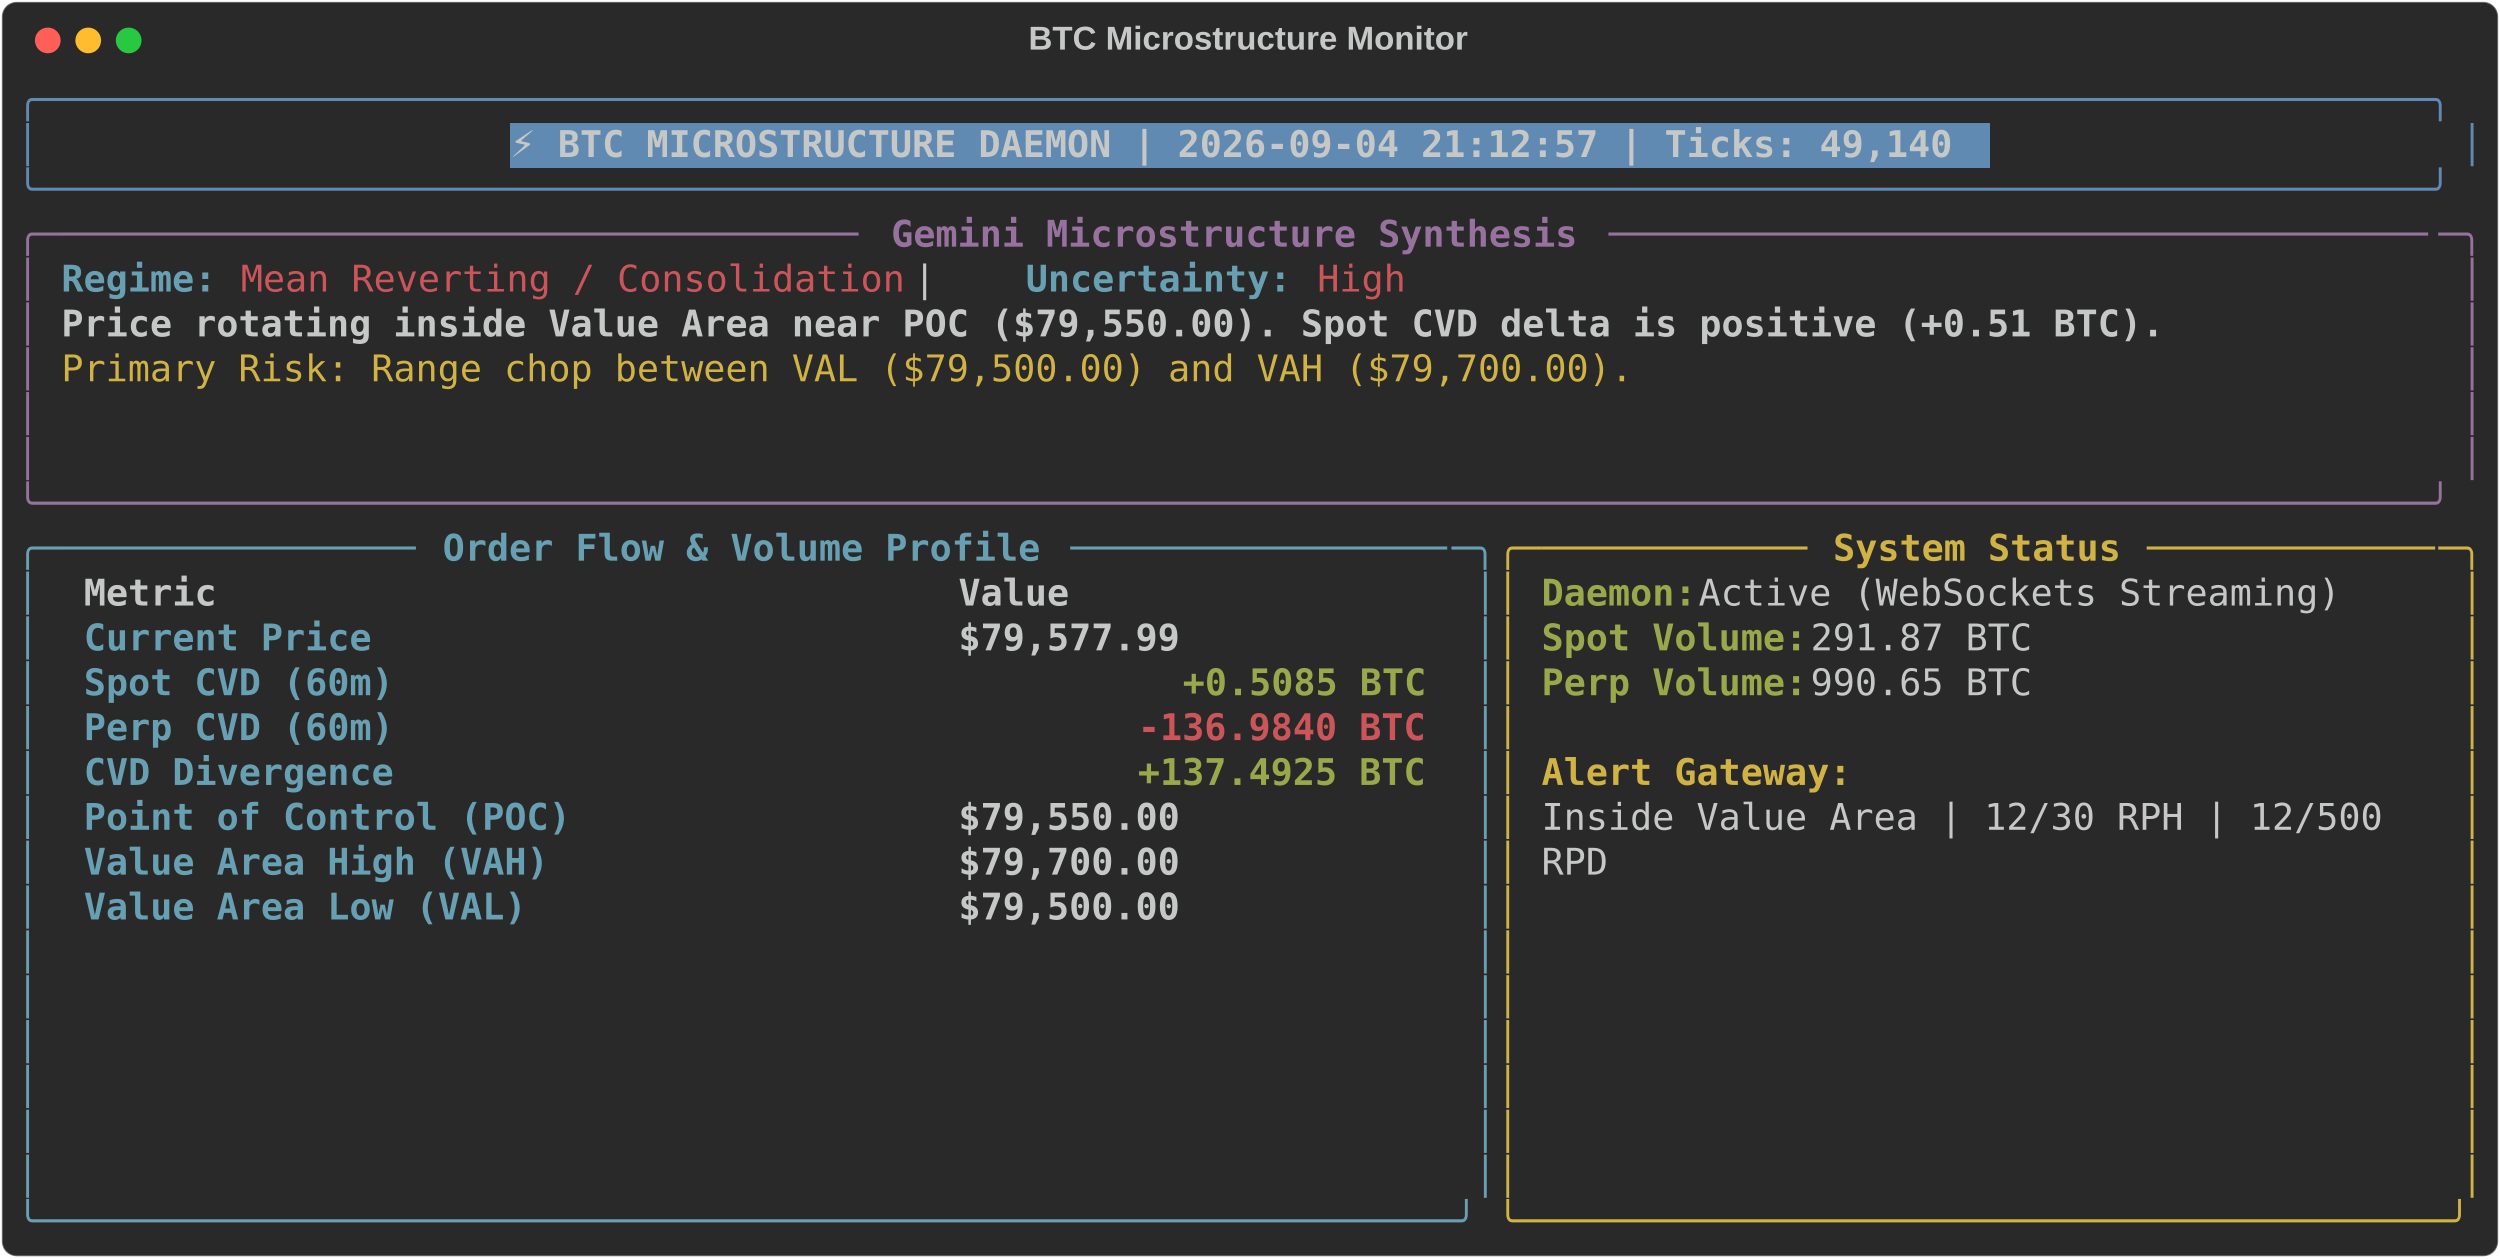
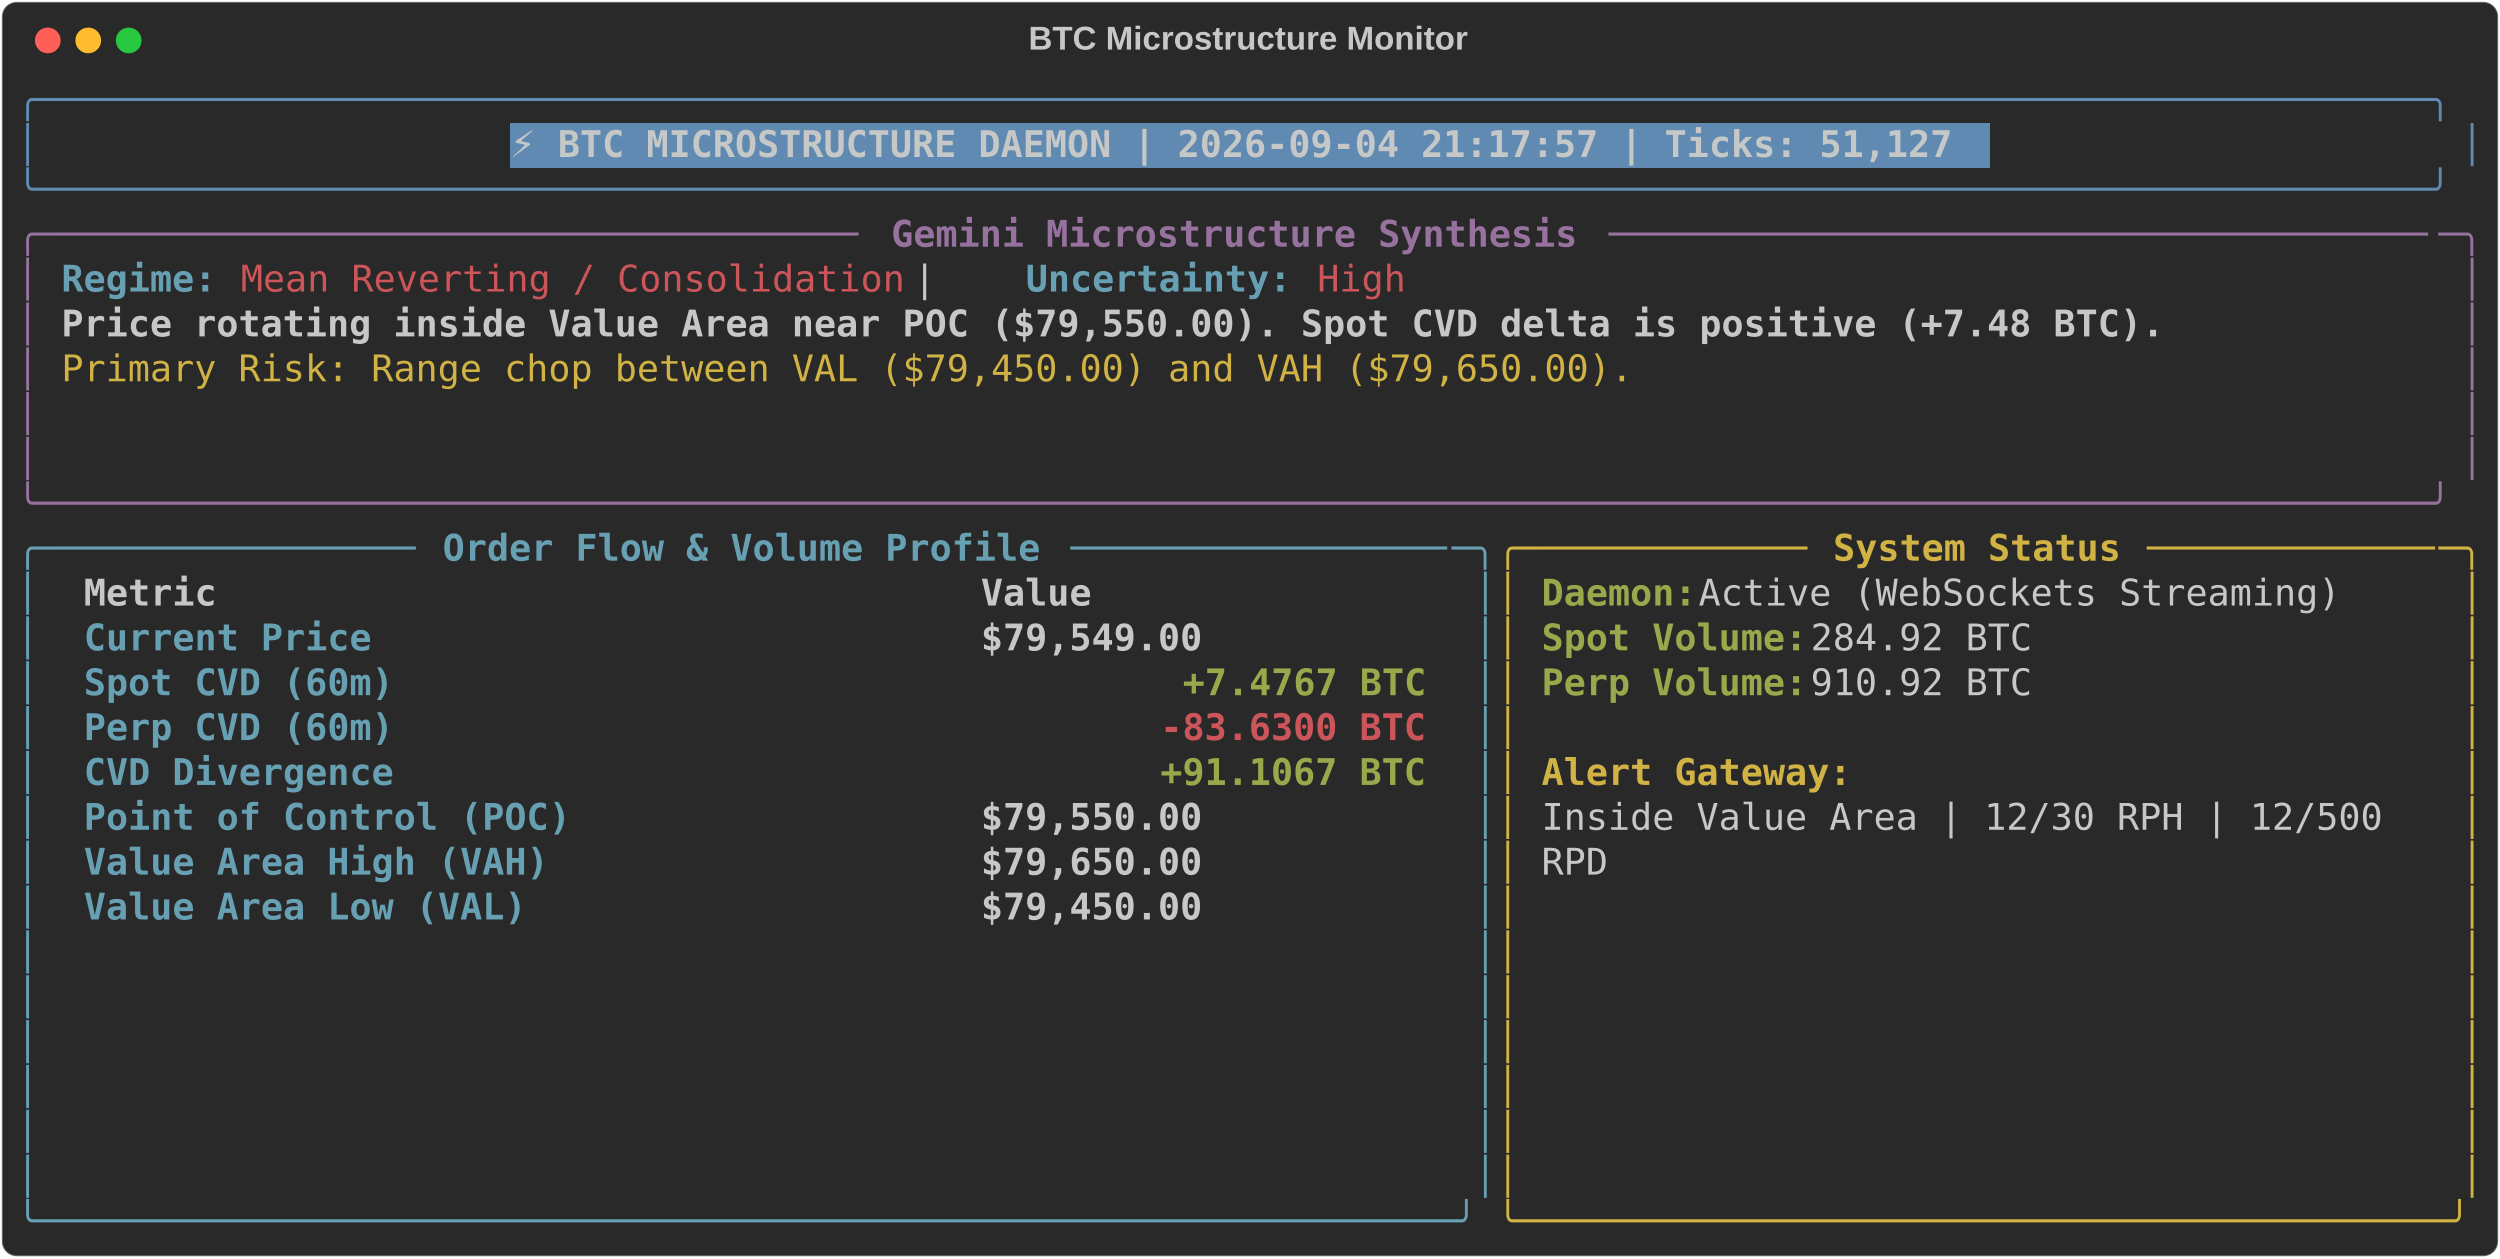
<svg xmlns="http://www.w3.org/2000/svg" class="rich-terminal" viewBox="0 0 1360 684.4">
  <style>

    @font-face {
        font-family: "Fira Code";
        src: local("FiraCode-Regular"),
                url("https://cdnjs.cloudflare.com/ajax/libs/firacode/6.2.0/woff2/FiraCode-Regular.woff2") format("woff2"),
                url("https://cdnjs.cloudflare.com/ajax/libs/firacode/6.2.0/woff/FiraCode-Regular.woff") format("woff");
        font-style: normal;
        font-weight: 400;
    }
    @font-face {
        font-family: "Fira Code";
        src: local("FiraCode-Bold"),
                url("https://cdnjs.cloudflare.com/ajax/libs/firacode/6.2.0/woff2/FiraCode-Bold.woff2") format("woff2"),
                url("https://cdnjs.cloudflare.com/ajax/libs/firacode/6.2.0/woff/FiraCode-Bold.woff") format("woff");
        font-style: bold;
        font-weight: 700;
    }

-     .terminal-2750174210-matrix {
+     .terminal-2363249632-matrix {
        font-family: Fira Code, monospace;
        font-size: 20px;
        line-height: 24.4px;
        font-variant-east-asian: full-width;
    }

-     .terminal-2750174210-title {
+     .terminal-2363249632-title {
        font-size: 18px;
        font-weight: bold;
        font-family: arial;
    }

-     .terminal-2750174210-r1 { fill: #608ab1 }
- .terminal-2750174210-r2 { fill: #c5c8c6 }
- .terminal-2750174210-r3 { fill: #c5c8c6;font-weight: bold }
- .terminal-2750174210-r4 { fill: #98729f }
- .terminal-2750174210-r5 { fill: #98729f;font-weight: bold }
- .terminal-2750174210-r6 { fill: #68a0b3;font-weight: bold }
- .terminal-2750174210-r7 { fill: #cc555a }
- .terminal-2750174210-r8 { fill: #d0b344 }
- .terminal-2750174210-r9 { fill: #68a0b3 }
- .terminal-2750174210-r10 { fill: #d0b344;font-weight: bold }
- .terminal-2750174210-r11 { fill: #98a84b;font-weight: bold }
- .terminal-2750174210-r12 { fill: #cc555a;font-weight: bold }
+     .terminal-2363249632-r1 { fill: #608ab1 }
+ .terminal-2363249632-r2 { fill: #c5c8c6 }
+ .terminal-2363249632-r3 { fill: #c5c8c6;font-weight: bold }
+ .terminal-2363249632-r4 { fill: #98729f }
+ .terminal-2363249632-r5 { fill: #98729f;font-weight: bold }
+ .terminal-2363249632-r6 { fill: #68a0b3;font-weight: bold }
+ .terminal-2363249632-r7 { fill: #cc555a }
+ .terminal-2363249632-r8 { fill: #d0b344 }
+ .terminal-2363249632-r9 { fill: #68a0b3 }
+ .terminal-2363249632-r10 { fill: #d0b344;font-weight: bold }
+ .terminal-2363249632-r11 { fill: #98a84b;font-weight: bold }
+ .terminal-2363249632-r12 { fill: #cc555a;font-weight: bold }
    </style>
  <defs>
-     <clipPath id="terminal-2750174210-clip-terminal">
+     <clipPath id="terminal-2363249632-clip-terminal">
      <rect x="0" y="0" width="1341.0" height="633.4" />
    </clipPath>
-     <clipPath id="terminal-2750174210-line-0">
+     <clipPath id="terminal-2363249632-line-0">
      <rect x="0" y="1.5" width="1342" height="24.65" />
    </clipPath>
-     <clipPath id="terminal-2750174210-line-1">
+     <clipPath id="terminal-2363249632-line-1">
      <rect x="0" y="25.9" width="1342" height="24.65" />
    </clipPath>
-     <clipPath id="terminal-2750174210-line-2">
+     <clipPath id="terminal-2363249632-line-2">
      <rect x="0" y="50.3" width="1342" height="24.65" />
    </clipPath>
-     <clipPath id="terminal-2750174210-line-3">
+     <clipPath id="terminal-2363249632-line-3">
      <rect x="0" y="74.7" width="1342" height="24.65" />
    </clipPath>
-     <clipPath id="terminal-2750174210-line-4">
+     <clipPath id="terminal-2363249632-line-4">
      <rect x="0" y="99.1" width="1342" height="24.65" />
    </clipPath>
-     <clipPath id="terminal-2750174210-line-5">
+     <clipPath id="terminal-2363249632-line-5">
      <rect x="0" y="123.5" width="1342" height="24.65" />
    </clipPath>
-     <clipPath id="terminal-2750174210-line-6">
+     <clipPath id="terminal-2363249632-line-6">
      <rect x="0" y="147.9" width="1342" height="24.65" />
    </clipPath>
-     <clipPath id="terminal-2750174210-line-7">
+     <clipPath id="terminal-2363249632-line-7">
      <rect x="0" y="172.3" width="1342" height="24.65" />
    </clipPath>
-     <clipPath id="terminal-2750174210-line-8">
+     <clipPath id="terminal-2363249632-line-8">
      <rect x="0" y="196.7" width="1342" height="24.65" />
    </clipPath>
-     <clipPath id="terminal-2750174210-line-9">
+     <clipPath id="terminal-2363249632-line-9">
      <rect x="0" y="221.1" width="1342" height="24.65" />
    </clipPath>
-     <clipPath id="terminal-2750174210-line-10">
+     <clipPath id="terminal-2363249632-line-10">
      <rect x="0" y="245.5" width="1342" height="24.65" />
    </clipPath>
-     <clipPath id="terminal-2750174210-line-11">
+     <clipPath id="terminal-2363249632-line-11">
      <rect x="0" y="269.9" width="1342" height="24.65" />
    </clipPath>
-     <clipPath id="terminal-2750174210-line-12">
+     <clipPath id="terminal-2363249632-line-12">
      <rect x="0" y="294.3" width="1342" height="24.65" />
    </clipPath>
-     <clipPath id="terminal-2750174210-line-13">
+     <clipPath id="terminal-2363249632-line-13">
      <rect x="0" y="318.7" width="1342" height="24.65" />
    </clipPath>
-     <clipPath id="terminal-2750174210-line-14">
+     <clipPath id="terminal-2363249632-line-14">
      <rect x="0" y="343.1" width="1342" height="24.65" />
    </clipPath>
-     <clipPath id="terminal-2750174210-line-15">
+     <clipPath id="terminal-2363249632-line-15">
      <rect x="0" y="367.5" width="1342" height="24.65" />
    </clipPath>
-     <clipPath id="terminal-2750174210-line-16">
+     <clipPath id="terminal-2363249632-line-16">
      <rect x="0" y="391.9" width="1342" height="24.65" />
    </clipPath>
-     <clipPath id="terminal-2750174210-line-17">
+     <clipPath id="terminal-2363249632-line-17">
      <rect x="0" y="416.3" width="1342" height="24.65" />
    </clipPath>
-     <clipPath id="terminal-2750174210-line-18">
+     <clipPath id="terminal-2363249632-line-18">
      <rect x="0" y="440.7" width="1342" height="24.65" />
    </clipPath>
-     <clipPath id="terminal-2750174210-line-19">
+     <clipPath id="terminal-2363249632-line-19">
      <rect x="0" y="465.1" width="1342" height="24.65" />
    </clipPath>
-     <clipPath id="terminal-2750174210-line-20">
+     <clipPath id="terminal-2363249632-line-20">
      <rect x="0" y="489.5" width="1342" height="24.65" />
    </clipPath>
-     <clipPath id="terminal-2750174210-line-21">
+     <clipPath id="terminal-2363249632-line-21">
      <rect x="0" y="513.9" width="1342" height="24.65" />
    </clipPath>
-     <clipPath id="terminal-2750174210-line-22">
+     <clipPath id="terminal-2363249632-line-22">
      <rect x="0" y="538.3" width="1342" height="24.65" />
    </clipPath>
-     <clipPath id="terminal-2750174210-line-23">
+     <clipPath id="terminal-2363249632-line-23">
      <rect x="0" y="562.7" width="1342" height="24.65" />
    </clipPath>
-     <clipPath id="terminal-2750174210-line-24">
+     <clipPath id="terminal-2363249632-line-24">
      <rect x="0" y="587.1" width="1342" height="24.65" />
    </clipPath>
  </defs>
  <rect fill="#292929" stroke="rgba(255,255,255,0.35)" stroke-width="1" x="1" y="1" width="1358" height="682.4" rx="8" />
-   <text class="terminal-2750174210-title" fill="#c5c8c6" text-anchor="middle" x="679" y="27">BTC Microstructure Monitor</text>
+   <text class="terminal-2363249632-title" fill="#c5c8c6" text-anchor="middle" x="679" y="27">BTC Microstructure Monitor</text>
  <g transform="translate(26,22)">
    <circle cx="0" cy="0" r="7" fill="#ff5f57" />
    <circle cx="22" cy="0" r="7" fill="#febc2e" />
    <circle cx="44" cy="0" r="7" fill="#28c840" />
  </g>
-   <g transform="translate(9, 41)" clip-path="url(#terminal-2750174210-clip-terminal)">
+   <g transform="translate(9, 41)" clip-path="url(#terminal-2363249632-clip-terminal)">
    <rect fill="#608ab1" x="268.4" y="25.9" width="805.2" height="24.65" shape-rendering="crispEdges" />
-     <g class="terminal-2750174210-matrix">
-       <text class="terminal-2750174210-r1" x="0" y="20" textLength="1342" clip-path="url(#terminal-2750174210-line-0)">╭────────────────────────────────────────────────────────────────────────────────────────────────────────────╮</text>
-       <text class="terminal-2750174210-r2" x="1342" y="20" textLength="12.2" clip-path="url(#terminal-2750174210-line-0)">
- </text>
-       <text class="terminal-2750174210-r1" x="0" y="44.4" textLength="12.2" clip-path="url(#terminal-2750174210-line-1)">│</text>
-       <text class="terminal-2750174210-r3" x="268.4" y="44.4" textLength="793" clip-path="url(#terminal-2750174210-line-1)">⚡ BTC MICROSTRUCTURE DAEMON | 2026-09-04 21:12:57 | Ticks: 49,140</text>
-       <text class="terminal-2750174210-r1" x="1329.8" y="44.4" textLength="12.2" clip-path="url(#terminal-2750174210-line-1)">│</text>
-       <text class="terminal-2750174210-r2" x="1342" y="44.4" textLength="12.2" clip-path="url(#terminal-2750174210-line-1)">
- </text>
-       <text class="terminal-2750174210-r1" x="0" y="68.8" textLength="1342" clip-path="url(#terminal-2750174210-line-2)">╰────────────────────────────────────────────────────────────────────────────────────────────────────────────╯</text>
-       <text class="terminal-2750174210-r2" x="1342" y="68.8" textLength="12.2" clip-path="url(#terminal-2750174210-line-2)">
- </text>
-       <text class="terminal-2750174210-r4" x="0" y="93.2" textLength="24.4" clip-path="url(#terminal-2750174210-line-3)">╭─</text>
-       <text class="terminal-2750174210-r4" x="24.4" y="93.2" textLength="439.2" clip-path="url(#terminal-2750174210-line-3)">────────────────────────────────────</text>
-       <text class="terminal-2750174210-r5" x="475.8" y="93.2" textLength="378.2" clip-path="url(#terminal-2750174210-line-3)">Gemini Microstructure Synthesis</text>
-       <text class="terminal-2750174210-r4" x="866.2" y="93.2" textLength="451.4" clip-path="url(#terminal-2750174210-line-3)">─────────────────────────────────────</text>
-       <text class="terminal-2750174210-r4" x="1317.6" y="93.2" textLength="24.4" clip-path="url(#terminal-2750174210-line-3)">─╮</text>
-       <text class="terminal-2750174210-r2" x="1342" y="93.2" textLength="12.2" clip-path="url(#terminal-2750174210-line-3)">
- </text>
-       <text class="terminal-2750174210-r4" x="0" y="117.6" textLength="12.2" clip-path="url(#terminal-2750174210-line-4)">│</text>
-       <text class="terminal-2750174210-r6" x="24.4" y="117.6" textLength="85.4" clip-path="url(#terminal-2750174210-line-4)">Regime:</text>
-       <text class="terminal-2750174210-r7" x="122" y="117.6" textLength="366" clip-path="url(#terminal-2750174210-line-4)">Mean Reverting / Consolidation</text>
-       <text class="terminal-2750174210-r2" x="488" y="117.6" textLength="61" clip-path="url(#terminal-2750174210-line-4)">  |  </text>
-       <text class="terminal-2750174210-r6" x="549" y="117.6" textLength="146.4" clip-path="url(#terminal-2750174210-line-4)">Uncertainty:</text>
-       <text class="terminal-2750174210-r7" x="707.6" y="117.6" textLength="48.8" clip-path="url(#terminal-2750174210-line-4)">High</text>
-       <text class="terminal-2750174210-r4" x="1329.8" y="117.6" textLength="12.2" clip-path="url(#terminal-2750174210-line-4)">│</text>
-       <text class="terminal-2750174210-r2" x="1342" y="117.6" textLength="12.2" clip-path="url(#terminal-2750174210-line-4)">
- </text>
-       <text class="terminal-2750174210-r4" x="0" y="142" textLength="12.2" clip-path="url(#terminal-2750174210-line-5)">│</text>
-       <text class="terminal-2750174210-r3" x="24.4" y="142" textLength="1159" clip-path="url(#terminal-2750174210-line-5)">Price rotating inside Value Area near POC ($79,550.00). Spot CVD delta is positive (+0.51 BTC).</text>
-       <text class="terminal-2750174210-r4" x="1329.8" y="142" textLength="12.2" clip-path="url(#terminal-2750174210-line-5)">│</text>
-       <text class="terminal-2750174210-r2" x="1342" y="142" textLength="12.2" clip-path="url(#terminal-2750174210-line-5)">
- </text>
-       <text class="terminal-2750174210-r4" x="0" y="166.4" textLength="12.2" clip-path="url(#terminal-2750174210-line-6)">│</text>
-       <text class="terminal-2750174210-r8" x="24.4" y="166.4" textLength="866.2" clip-path="url(#terminal-2750174210-line-6)">Primary Risk: Range chop between VAL ($79,500.00) and VAH ($79,700.00).</text>
-       <text class="terminal-2750174210-r4" x="1329.8" y="166.4" textLength="12.2" clip-path="url(#terminal-2750174210-line-6)">│</text>
-       <text class="terminal-2750174210-r2" x="1342" y="166.4" textLength="12.2" clip-path="url(#terminal-2750174210-line-6)">
- </text>
-       <text class="terminal-2750174210-r4" x="0" y="190.8" textLength="12.2" clip-path="url(#terminal-2750174210-line-7)">│</text>
-       <text class="terminal-2750174210-r4" x="1329.8" y="190.8" textLength="12.2" clip-path="url(#terminal-2750174210-line-7)">│</text>
-       <text class="terminal-2750174210-r2" x="1342" y="190.8" textLength="12.2" clip-path="url(#terminal-2750174210-line-7)">
- </text>
-       <text class="terminal-2750174210-r4" x="0" y="215.2" textLength="12.2" clip-path="url(#terminal-2750174210-line-8)">│</text>
-       <text class="terminal-2750174210-r4" x="1329.8" y="215.2" textLength="12.2" clip-path="url(#terminal-2750174210-line-8)">│</text>
-       <text class="terminal-2750174210-r2" x="1342" y="215.2" textLength="12.2" clip-path="url(#terminal-2750174210-line-8)">
- </text>
-       <text class="terminal-2750174210-r4" x="0" y="239.6" textLength="1342" clip-path="url(#terminal-2750174210-line-9)">╰────────────────────────────────────────────────────────────────────────────────────────────────────────────╯</text>
-       <text class="terminal-2750174210-r2" x="1342" y="239.6" textLength="12.2" clip-path="url(#terminal-2750174210-line-9)">
- </text>
-       <text class="terminal-2750174210-r9" x="0" y="264" textLength="24.4" clip-path="url(#terminal-2750174210-line-10)">╭─</text>
-       <text class="terminal-2750174210-r9" x="24.4" y="264" textLength="195.2" clip-path="url(#terminal-2750174210-line-10)">────────────────</text>
-       <text class="terminal-2750174210-r6" x="231.8" y="264" textLength="329.4" clip-path="url(#terminal-2750174210-line-10)">Order Flow &amp; Volume Profile</text>
-       <text class="terminal-2750174210-r9" x="573.4" y="264" textLength="207.4" clip-path="url(#terminal-2750174210-line-10)">─────────────────</text>
-       <text class="terminal-2750174210-r9" x="780.8" y="264" textLength="24.4" clip-path="url(#terminal-2750174210-line-10)">─╮</text>
-       <text class="terminal-2750174210-r8" x="805.2" y="264" textLength="24.4" clip-path="url(#terminal-2750174210-line-10)">╭─</text>
-       <text class="terminal-2750174210-r8" x="829.6" y="264" textLength="146.4" clip-path="url(#terminal-2750174210-line-10)">────────────</text>
-       <text class="terminal-2750174210-r10" x="988.2" y="264" textLength="158.6" clip-path="url(#terminal-2750174210-line-10)">System Status</text>
-       <text class="terminal-2750174210-r8" x="1159" y="264" textLength="158.6" clip-path="url(#terminal-2750174210-line-10)">─────────────</text>
-       <text class="terminal-2750174210-r8" x="1317.6" y="264" textLength="24.4" clip-path="url(#terminal-2750174210-line-10)">─╮</text>
-       <text class="terminal-2750174210-r2" x="1342" y="264" textLength="12.2" clip-path="url(#terminal-2750174210-line-10)">
- </text>
-       <text class="terminal-2750174210-r9" x="0" y="288.4" textLength="12.2" clip-path="url(#terminal-2750174210-line-11)">│</text>
-       <text class="terminal-2750174210-r3" x="36.6" y="288.4" textLength="451.4" clip-path="url(#terminal-2750174210-line-11)">Metric                               </text>
-       <text class="terminal-2750174210-r3" x="512.4" y="288.4" textLength="256.2" clip-path="url(#terminal-2750174210-line-11)">                Value</text>
-       <text class="terminal-2750174210-r9" x="793" y="288.4" textLength="12.2" clip-path="url(#terminal-2750174210-line-11)">│</text>
-       <text class="terminal-2750174210-r8" x="805.2" y="288.4" textLength="12.2" clip-path="url(#terminal-2750174210-line-11)">│</text>
-       <text class="terminal-2750174210-r11" x="829.6" y="288.4" textLength="85.4" clip-path="url(#terminal-2750174210-line-11)">Daemon:</text>
-       <text class="terminal-2750174210-r2" x="915" y="288.4" textLength="366" clip-path="url(#terminal-2750174210-line-11)"> Active (WebSockets Streaming)</text>
-       <text class="terminal-2750174210-r8" x="1329.8" y="288.4" textLength="12.2" clip-path="url(#terminal-2750174210-line-11)">│</text>
-       <text class="terminal-2750174210-r2" x="1342" y="288.4" textLength="12.2" clip-path="url(#terminal-2750174210-line-11)">
- </text>
-       <text class="terminal-2750174210-r9" x="0" y="312.8" textLength="12.2" clip-path="url(#terminal-2750174210-line-12)">│</text>
-       <text class="terminal-2750174210-r6" x="36.6" y="312.8" textLength="451.4" clip-path="url(#terminal-2750174210-line-12)">Current Price                        </text>
-       <text class="terminal-2750174210-r3" x="512.4" y="312.8" textLength="256.2" clip-path="url(#terminal-2750174210-line-12)">           $79,577.99</text>
-       <text class="terminal-2750174210-r9" x="793" y="312.8" textLength="12.2" clip-path="url(#terminal-2750174210-line-12)">│</text>
-       <text class="terminal-2750174210-r8" x="805.2" y="312.8" textLength="12.2" clip-path="url(#terminal-2750174210-line-12)">│</text>
-       <text class="terminal-2750174210-r11" x="829.6" y="312.8" textLength="146.4" clip-path="url(#terminal-2750174210-line-12)">Spot Volume:</text>
-       <text class="terminal-2750174210-r2" x="976" y="312.8" textLength="134.2" clip-path="url(#terminal-2750174210-line-12)"> 291.87 BTC</text>
-       <text class="terminal-2750174210-r8" x="1329.8" y="312.8" textLength="12.2" clip-path="url(#terminal-2750174210-line-12)">│</text>
-       <text class="terminal-2750174210-r2" x="1342" y="312.8" textLength="12.2" clip-path="url(#terminal-2750174210-line-12)">
- </text>
-       <text class="terminal-2750174210-r9" x="0" y="337.2" textLength="12.2" clip-path="url(#terminal-2750174210-line-13)">│</text>
-       <text class="terminal-2750174210-r6" x="36.6" y="337.2" textLength="451.4" clip-path="url(#terminal-2750174210-line-13)">Spot CVD (60m)                       </text>
-       <text class="terminal-2750174210-r11" x="634.4" y="337.2" textLength="134.2" clip-path="url(#terminal-2750174210-line-13)">+0.5085 BTC</text>
-       <text class="terminal-2750174210-r9" x="793" y="337.2" textLength="12.2" clip-path="url(#terminal-2750174210-line-13)">│</text>
-       <text class="terminal-2750174210-r8" x="805.2" y="337.2" textLength="12.2" clip-path="url(#terminal-2750174210-line-13)">│</text>
-       <text class="terminal-2750174210-r11" x="829.6" y="337.2" textLength="146.4" clip-path="url(#terminal-2750174210-line-13)">Perp Volume:</text>
-       <text class="terminal-2750174210-r2" x="976" y="337.2" textLength="134.2" clip-path="url(#terminal-2750174210-line-13)"> 990.65 BTC</text>
-       <text class="terminal-2750174210-r8" x="1329.8" y="337.2" textLength="12.2" clip-path="url(#terminal-2750174210-line-13)">│</text>
-       <text class="terminal-2750174210-r2" x="1342" y="337.2" textLength="12.2" clip-path="url(#terminal-2750174210-line-13)">
- </text>
-       <text class="terminal-2750174210-r9" x="0" y="361.6" textLength="12.2" clip-path="url(#terminal-2750174210-line-14)">│</text>
-       <text class="terminal-2750174210-r6" x="36.6" y="361.6" textLength="451.4" clip-path="url(#terminal-2750174210-line-14)">Perp CVD (60m)                       </text>
-       <text class="terminal-2750174210-r12" x="610" y="361.6" textLength="158.6" clip-path="url(#terminal-2750174210-line-14)">-136.9840 BTC</text>
-       <text class="terminal-2750174210-r9" x="793" y="361.6" textLength="12.2" clip-path="url(#terminal-2750174210-line-14)">│</text>
-       <text class="terminal-2750174210-r8" x="805.2" y="361.6" textLength="12.2" clip-path="url(#terminal-2750174210-line-14)">│</text>
-       <text class="terminal-2750174210-r8" x="1329.8" y="361.6" textLength="12.2" clip-path="url(#terminal-2750174210-line-14)">│</text>
-       <text class="terminal-2750174210-r2" x="1342" y="361.6" textLength="12.2" clip-path="url(#terminal-2750174210-line-14)">
- </text>
-       <text class="terminal-2750174210-r9" x="0" y="386" textLength="12.2" clip-path="url(#terminal-2750174210-line-15)">│</text>
-       <text class="terminal-2750174210-r6" x="36.6" y="386" textLength="451.4" clip-path="url(#terminal-2750174210-line-15)">CVD Divergence                       </text>
-       <text class="terminal-2750174210-r11" x="610" y="386" textLength="158.6" clip-path="url(#terminal-2750174210-line-15)">+137.4925 BTC</text>
-       <text class="terminal-2750174210-r9" x="793" y="386" textLength="12.2" clip-path="url(#terminal-2750174210-line-15)">│</text>
-       <text class="terminal-2750174210-r8" x="805.2" y="386" textLength="12.2" clip-path="url(#terminal-2750174210-line-15)">│</text>
-       <text class="terminal-2750174210-r10" x="829.6" y="386" textLength="170.8" clip-path="url(#terminal-2750174210-line-15)">Alert Gateway:</text>
-       <text class="terminal-2750174210-r8" x="1329.8" y="386" textLength="12.2" clip-path="url(#terminal-2750174210-line-15)">│</text>
-       <text class="terminal-2750174210-r2" x="1342" y="386" textLength="12.2" clip-path="url(#terminal-2750174210-line-15)">
- </text>
-       <text class="terminal-2750174210-r9" x="0" y="410.4" textLength="12.2" clip-path="url(#terminal-2750174210-line-16)">│</text>
-       <text class="terminal-2750174210-r6" x="36.6" y="410.4" textLength="451.4" clip-path="url(#terminal-2750174210-line-16)">Point of Control (POC)               </text>
-       <text class="terminal-2750174210-r3" x="512.4" y="410.4" textLength="256.2" clip-path="url(#terminal-2750174210-line-16)">           $79,550.00</text>
-       <text class="terminal-2750174210-r9" x="793" y="410.4" textLength="12.2" clip-path="url(#terminal-2750174210-line-16)">│</text>
-       <text class="terminal-2750174210-r8" x="805.2" y="410.4" textLength="12.2" clip-path="url(#terminal-2750174210-line-16)">│</text>
-       <text class="terminal-2750174210-r2" x="829.6" y="410.4" textLength="475.8" clip-path="url(#terminal-2750174210-line-16)">Inside Value Area | 12/30 RPH | 12/500 </text>
-       <text class="terminal-2750174210-r8" x="1329.8" y="410.4" textLength="12.2" clip-path="url(#terminal-2750174210-line-16)">│</text>
-       <text class="terminal-2750174210-r2" x="1342" y="410.4" textLength="12.2" clip-path="url(#terminal-2750174210-line-16)">
- </text>
-       <text class="terminal-2750174210-r9" x="0" y="434.8" textLength="12.2" clip-path="url(#terminal-2750174210-line-17)">│</text>
-       <text class="terminal-2750174210-r6" x="36.6" y="434.8" textLength="451.4" clip-path="url(#terminal-2750174210-line-17)">Value Area High (VAH)                </text>
-       <text class="terminal-2750174210-r3" x="512.4" y="434.8" textLength="256.2" clip-path="url(#terminal-2750174210-line-17)">           $79,700.00</text>
-       <text class="terminal-2750174210-r9" x="793" y="434.8" textLength="12.2" clip-path="url(#terminal-2750174210-line-17)">│</text>
-       <text class="terminal-2750174210-r8" x="805.2" y="434.8" textLength="12.2" clip-path="url(#terminal-2750174210-line-17)">│</text>
-       <text class="terminal-2750174210-r2" x="829.6" y="434.8" textLength="36.6" clip-path="url(#terminal-2750174210-line-17)">RPD</text>
-       <text class="terminal-2750174210-r8" x="1329.8" y="434.8" textLength="12.2" clip-path="url(#terminal-2750174210-line-17)">│</text>
-       <text class="terminal-2750174210-r2" x="1342" y="434.8" textLength="12.2" clip-path="url(#terminal-2750174210-line-17)">
- </text>
-       <text class="terminal-2750174210-r9" x="0" y="459.2" textLength="12.2" clip-path="url(#terminal-2750174210-line-18)">│</text>
-       <text class="terminal-2750174210-r6" x="36.6" y="459.2" textLength="451.4" clip-path="url(#terminal-2750174210-line-18)">Value Area Low (VAL)                 </text>
-       <text class="terminal-2750174210-r3" x="512.4" y="459.2" textLength="256.2" clip-path="url(#terminal-2750174210-line-18)">           $79,500.00</text>
-       <text class="terminal-2750174210-r9" x="793" y="459.2" textLength="12.2" clip-path="url(#terminal-2750174210-line-18)">│</text>
-       <text class="terminal-2750174210-r8" x="805.2" y="459.2" textLength="12.2" clip-path="url(#terminal-2750174210-line-18)">│</text>
-       <text class="terminal-2750174210-r8" x="1329.8" y="459.2" textLength="12.2" clip-path="url(#terminal-2750174210-line-18)">│</text>
-       <text class="terminal-2750174210-r2" x="1342" y="459.2" textLength="12.2" clip-path="url(#terminal-2750174210-line-18)">
- </text>
-       <text class="terminal-2750174210-r9" x="0" y="483.6" textLength="12.2" clip-path="url(#terminal-2750174210-line-19)">│</text>
-       <text class="terminal-2750174210-r9" x="793" y="483.6" textLength="12.2" clip-path="url(#terminal-2750174210-line-19)">│</text>
-       <text class="terminal-2750174210-r8" x="805.2" y="483.6" textLength="12.2" clip-path="url(#terminal-2750174210-line-19)">│</text>
-       <text class="terminal-2750174210-r8" x="1329.8" y="483.6" textLength="12.2" clip-path="url(#terminal-2750174210-line-19)">│</text>
-       <text class="terminal-2750174210-r2" x="1342" y="483.6" textLength="12.2" clip-path="url(#terminal-2750174210-line-19)">
- </text>
-       <text class="terminal-2750174210-r9" x="0" y="508" textLength="12.2" clip-path="url(#terminal-2750174210-line-20)">│</text>
-       <text class="terminal-2750174210-r9" x="793" y="508" textLength="12.2" clip-path="url(#terminal-2750174210-line-20)">│</text>
-       <text class="terminal-2750174210-r8" x="805.2" y="508" textLength="12.2" clip-path="url(#terminal-2750174210-line-20)">│</text>
-       <text class="terminal-2750174210-r8" x="1329.8" y="508" textLength="12.2" clip-path="url(#terminal-2750174210-line-20)">│</text>
-       <text class="terminal-2750174210-r2" x="1342" y="508" textLength="12.2" clip-path="url(#terminal-2750174210-line-20)">
- </text>
-       <text class="terminal-2750174210-r9" x="0" y="532.4" textLength="12.2" clip-path="url(#terminal-2750174210-line-21)">│</text>
-       <text class="terminal-2750174210-r9" x="793" y="532.4" textLength="12.2" clip-path="url(#terminal-2750174210-line-21)">│</text>
-       <text class="terminal-2750174210-r8" x="805.2" y="532.4" textLength="12.2" clip-path="url(#terminal-2750174210-line-21)">│</text>
-       <text class="terminal-2750174210-r8" x="1329.8" y="532.4" textLength="12.2" clip-path="url(#terminal-2750174210-line-21)">│</text>
-       <text class="terminal-2750174210-r2" x="1342" y="532.4" textLength="12.2" clip-path="url(#terminal-2750174210-line-21)">
- </text>
-       <text class="terminal-2750174210-r9" x="0" y="556.8" textLength="12.2" clip-path="url(#terminal-2750174210-line-22)">│</text>
-       <text class="terminal-2750174210-r9" x="793" y="556.8" textLength="12.2" clip-path="url(#terminal-2750174210-line-22)">│</text>
-       <text class="terminal-2750174210-r8" x="805.2" y="556.8" textLength="12.2" clip-path="url(#terminal-2750174210-line-22)">│</text>
-       <text class="terminal-2750174210-r8" x="1329.8" y="556.8" textLength="12.2" clip-path="url(#terminal-2750174210-line-22)">│</text>
-       <text class="terminal-2750174210-r2" x="1342" y="556.8" textLength="12.2" clip-path="url(#terminal-2750174210-line-22)">
- </text>
-       <text class="terminal-2750174210-r9" x="0" y="581.2" textLength="12.2" clip-path="url(#terminal-2750174210-line-23)">│</text>
-       <text class="terminal-2750174210-r9" x="793" y="581.2" textLength="12.2" clip-path="url(#terminal-2750174210-line-23)">│</text>
-       <text class="terminal-2750174210-r8" x="805.2" y="581.2" textLength="12.2" clip-path="url(#terminal-2750174210-line-23)">│</text>
-       <text class="terminal-2750174210-r8" x="1329.8" y="581.2" textLength="12.2" clip-path="url(#terminal-2750174210-line-23)">│</text>
-       <text class="terminal-2750174210-r2" x="1342" y="581.2" textLength="12.2" clip-path="url(#terminal-2750174210-line-23)">
- </text>
-       <text class="terminal-2750174210-r9" x="0" y="605.6" textLength="12.2" clip-path="url(#terminal-2750174210-line-24)">│</text>
-       <text class="terminal-2750174210-r9" x="793" y="605.6" textLength="12.2" clip-path="url(#terminal-2750174210-line-24)">│</text>
-       <text class="terminal-2750174210-r8" x="805.2" y="605.6" textLength="12.2" clip-path="url(#terminal-2750174210-line-24)">│</text>
-       <text class="terminal-2750174210-r8" x="1329.8" y="605.6" textLength="12.2" clip-path="url(#terminal-2750174210-line-24)">│</text>
-       <text class="terminal-2750174210-r2" x="1342" y="605.6" textLength="12.2" clip-path="url(#terminal-2750174210-line-24)">
- </text>
-       <text class="terminal-2750174210-r9" x="0" y="630" textLength="805.2" clip-path="url(#terminal-2750174210-line-25)">╰────────────────────────────────────────────────────────────────╯</text>
-       <text class="terminal-2750174210-r8" x="805.2" y="630" textLength="536.8" clip-path="url(#terminal-2750174210-line-25)">╰──────────────────────────────────────────╯</text>
-       <text class="terminal-2750174210-r2" x="1342" y="630" textLength="12.2" clip-path="url(#terminal-2750174210-line-25)">
+     <g class="terminal-2363249632-matrix">
+       <text class="terminal-2363249632-r1" x="0" y="20" textLength="1342" clip-path="url(#terminal-2363249632-line-0)">╭────────────────────────────────────────────────────────────────────────────────────────────────────────────╮</text>
+       <text class="terminal-2363249632-r2" x="1342" y="20" textLength="12.2" clip-path="url(#terminal-2363249632-line-0)">
+ </text>
+       <text class="terminal-2363249632-r1" x="0" y="44.4" textLength="12.2" clip-path="url(#terminal-2363249632-line-1)">│</text>
+       <text class="terminal-2363249632-r3" x="268.4" y="44.4" textLength="793" clip-path="url(#terminal-2363249632-line-1)">⚡ BTC MICROSTRUCTURE DAEMON | 2026-09-04 21:17:57 | Ticks: 51,127</text>
+       <text class="terminal-2363249632-r1" x="1329.8" y="44.4" textLength="12.2" clip-path="url(#terminal-2363249632-line-1)">│</text>
+       <text class="terminal-2363249632-r2" x="1342" y="44.4" textLength="12.2" clip-path="url(#terminal-2363249632-line-1)">
+ </text>
+       <text class="terminal-2363249632-r1" x="0" y="68.8" textLength="1342" clip-path="url(#terminal-2363249632-line-2)">╰────────────────────────────────────────────────────────────────────────────────────────────────────────────╯</text>
+       <text class="terminal-2363249632-r2" x="1342" y="68.8" textLength="12.2" clip-path="url(#terminal-2363249632-line-2)">
+ </text>
+       <text class="terminal-2363249632-r4" x="0" y="93.2" textLength="24.4" clip-path="url(#terminal-2363249632-line-3)">╭─</text>
+       <text class="terminal-2363249632-r4" x="24.4" y="93.2" textLength="439.2" clip-path="url(#terminal-2363249632-line-3)">────────────────────────────────────</text>
+       <text class="terminal-2363249632-r5" x="475.8" y="93.2" textLength="378.2" clip-path="url(#terminal-2363249632-line-3)">Gemini Microstructure Synthesis</text>
+       <text class="terminal-2363249632-r4" x="866.2" y="93.2" textLength="451.4" clip-path="url(#terminal-2363249632-line-3)">─────────────────────────────────────</text>
+       <text class="terminal-2363249632-r4" x="1317.6" y="93.2" textLength="24.4" clip-path="url(#terminal-2363249632-line-3)">─╮</text>
+       <text class="terminal-2363249632-r2" x="1342" y="93.2" textLength="12.2" clip-path="url(#terminal-2363249632-line-3)">
+ </text>
+       <text class="terminal-2363249632-r4" x="0" y="117.6" textLength="12.2" clip-path="url(#terminal-2363249632-line-4)">│</text>
+       <text class="terminal-2363249632-r6" x="24.4" y="117.6" textLength="85.4" clip-path="url(#terminal-2363249632-line-4)">Regime:</text>
+       <text class="terminal-2363249632-r7" x="122" y="117.6" textLength="366" clip-path="url(#terminal-2363249632-line-4)">Mean Reverting / Consolidation</text>
+       <text class="terminal-2363249632-r2" x="488" y="117.6" textLength="61" clip-path="url(#terminal-2363249632-line-4)">  |  </text>
+       <text class="terminal-2363249632-r6" x="549" y="117.6" textLength="146.4" clip-path="url(#terminal-2363249632-line-4)">Uncertainty:</text>
+       <text class="terminal-2363249632-r7" x="707.6" y="117.6" textLength="48.8" clip-path="url(#terminal-2363249632-line-4)">High</text>
+       <text class="terminal-2363249632-r4" x="1329.8" y="117.6" textLength="12.2" clip-path="url(#terminal-2363249632-line-4)">│</text>
+       <text class="terminal-2363249632-r2" x="1342" y="117.6" textLength="12.2" clip-path="url(#terminal-2363249632-line-4)">
+ </text>
+       <text class="terminal-2363249632-r4" x="0" y="142" textLength="12.2" clip-path="url(#terminal-2363249632-line-5)">│</text>
+       <text class="terminal-2363249632-r3" x="24.4" y="142" textLength="1159" clip-path="url(#terminal-2363249632-line-5)">Price rotating inside Value Area near POC ($79,550.00). Spot CVD delta is positive (+7.48 BTC).</text>
+       <text class="terminal-2363249632-r4" x="1329.8" y="142" textLength="12.2" clip-path="url(#terminal-2363249632-line-5)">│</text>
+       <text class="terminal-2363249632-r2" x="1342" y="142" textLength="12.2" clip-path="url(#terminal-2363249632-line-5)">
+ </text>
+       <text class="terminal-2363249632-r4" x="0" y="166.4" textLength="12.2" clip-path="url(#terminal-2363249632-line-6)">│</text>
+       <text class="terminal-2363249632-r8" x="24.4" y="166.4" textLength="866.2" clip-path="url(#terminal-2363249632-line-6)">Primary Risk: Range chop between VAL ($79,450.00) and VAH ($79,650.00).</text>
+       <text class="terminal-2363249632-r4" x="1329.8" y="166.4" textLength="12.2" clip-path="url(#terminal-2363249632-line-6)">│</text>
+       <text class="terminal-2363249632-r2" x="1342" y="166.4" textLength="12.2" clip-path="url(#terminal-2363249632-line-6)">
+ </text>
+       <text class="terminal-2363249632-r4" x="0" y="190.8" textLength="12.2" clip-path="url(#terminal-2363249632-line-7)">│</text>
+       <text class="terminal-2363249632-r4" x="1329.8" y="190.8" textLength="12.2" clip-path="url(#terminal-2363249632-line-7)">│</text>
+       <text class="terminal-2363249632-r2" x="1342" y="190.8" textLength="12.2" clip-path="url(#terminal-2363249632-line-7)">
+ </text>
+       <text class="terminal-2363249632-r4" x="0" y="215.2" textLength="12.2" clip-path="url(#terminal-2363249632-line-8)">│</text>
+       <text class="terminal-2363249632-r4" x="1329.8" y="215.2" textLength="12.2" clip-path="url(#terminal-2363249632-line-8)">│</text>
+       <text class="terminal-2363249632-r2" x="1342" y="215.2" textLength="12.2" clip-path="url(#terminal-2363249632-line-8)">
+ </text>
+       <text class="terminal-2363249632-r4" x="0" y="239.6" textLength="1342" clip-path="url(#terminal-2363249632-line-9)">╰────────────────────────────────────────────────────────────────────────────────────────────────────────────╯</text>
+       <text class="terminal-2363249632-r2" x="1342" y="239.6" textLength="12.2" clip-path="url(#terminal-2363249632-line-9)">
+ </text>
+       <text class="terminal-2363249632-r9" x="0" y="264" textLength="24.4" clip-path="url(#terminal-2363249632-line-10)">╭─</text>
+       <text class="terminal-2363249632-r9" x="24.4" y="264" textLength="195.2" clip-path="url(#terminal-2363249632-line-10)">────────────────</text>
+       <text class="terminal-2363249632-r6" x="231.8" y="264" textLength="329.4" clip-path="url(#terminal-2363249632-line-10)">Order Flow &amp; Volume Profile</text>
+       <text class="terminal-2363249632-r9" x="573.4" y="264" textLength="207.4" clip-path="url(#terminal-2363249632-line-10)">─────────────────</text>
+       <text class="terminal-2363249632-r9" x="780.8" y="264" textLength="24.4" clip-path="url(#terminal-2363249632-line-10)">─╮</text>
+       <text class="terminal-2363249632-r8" x="805.2" y="264" textLength="24.4" clip-path="url(#terminal-2363249632-line-10)">╭─</text>
+       <text class="terminal-2363249632-r8" x="829.6" y="264" textLength="146.4" clip-path="url(#terminal-2363249632-line-10)">────────────</text>
+       <text class="terminal-2363249632-r10" x="988.2" y="264" textLength="158.6" clip-path="url(#terminal-2363249632-line-10)">System Status</text>
+       <text class="terminal-2363249632-r8" x="1159" y="264" textLength="158.6" clip-path="url(#terminal-2363249632-line-10)">─────────────</text>
+       <text class="terminal-2363249632-r8" x="1317.6" y="264" textLength="24.4" clip-path="url(#terminal-2363249632-line-10)">─╮</text>
+       <text class="terminal-2363249632-r2" x="1342" y="264" textLength="12.2" clip-path="url(#terminal-2363249632-line-10)">
+ </text>
+       <text class="terminal-2363249632-r9" x="0" y="288.4" textLength="12.2" clip-path="url(#terminal-2363249632-line-11)">│</text>
+       <text class="terminal-2363249632-r3" x="36.6" y="288.4" textLength="463.6" clip-path="url(#terminal-2363249632-line-11)">Metric                                </text>
+       <text class="terminal-2363249632-r3" x="524.6" y="288.4" textLength="244" clip-path="url(#terminal-2363249632-line-11)">               Value</text>
+       <text class="terminal-2363249632-r9" x="793" y="288.4" textLength="12.2" clip-path="url(#terminal-2363249632-line-11)">│</text>
+       <text class="terminal-2363249632-r8" x="805.2" y="288.4" textLength="12.2" clip-path="url(#terminal-2363249632-line-11)">│</text>
+       <text class="terminal-2363249632-r11" x="829.6" y="288.4" textLength="85.4" clip-path="url(#terminal-2363249632-line-11)">Daemon:</text>
+       <text class="terminal-2363249632-r2" x="915" y="288.4" textLength="366" clip-path="url(#terminal-2363249632-line-11)"> Active (WebSockets Streaming)</text>
+       <text class="terminal-2363249632-r8" x="1329.8" y="288.4" textLength="12.2" clip-path="url(#terminal-2363249632-line-11)">│</text>
+       <text class="terminal-2363249632-r2" x="1342" y="288.4" textLength="12.2" clip-path="url(#terminal-2363249632-line-11)">
+ </text>
+       <text class="terminal-2363249632-r9" x="0" y="312.8" textLength="12.2" clip-path="url(#terminal-2363249632-line-12)">│</text>
+       <text class="terminal-2363249632-r6" x="36.6" y="312.8" textLength="463.6" clip-path="url(#terminal-2363249632-line-12)">Current Price                         </text>
+       <text class="terminal-2363249632-r3" x="524.6" y="312.8" textLength="244" clip-path="url(#terminal-2363249632-line-12)">          $79,549.00</text>
+       <text class="terminal-2363249632-r9" x="793" y="312.8" textLength="12.2" clip-path="url(#terminal-2363249632-line-12)">│</text>
+       <text class="terminal-2363249632-r8" x="805.2" y="312.8" textLength="12.2" clip-path="url(#terminal-2363249632-line-12)">│</text>
+       <text class="terminal-2363249632-r11" x="829.6" y="312.8" textLength="146.4" clip-path="url(#terminal-2363249632-line-12)">Spot Volume:</text>
+       <text class="terminal-2363249632-r2" x="976" y="312.8" textLength="134.2" clip-path="url(#terminal-2363249632-line-12)"> 284.92 BTC</text>
+       <text class="terminal-2363249632-r8" x="1329.8" y="312.8" textLength="12.2" clip-path="url(#terminal-2363249632-line-12)">│</text>
+       <text class="terminal-2363249632-r2" x="1342" y="312.8" textLength="12.2" clip-path="url(#terminal-2363249632-line-12)">
+ </text>
+       <text class="terminal-2363249632-r9" x="0" y="337.2" textLength="12.2" clip-path="url(#terminal-2363249632-line-13)">│</text>
+       <text class="terminal-2363249632-r6" x="36.6" y="337.2" textLength="463.6" clip-path="url(#terminal-2363249632-line-13)">Spot CVD (60m)                        </text>
+       <text class="terminal-2363249632-r11" x="634.4" y="337.2" textLength="134.2" clip-path="url(#terminal-2363249632-line-13)">+7.4767 BTC</text>
+       <text class="terminal-2363249632-r9" x="793" y="337.2" textLength="12.2" clip-path="url(#terminal-2363249632-line-13)">│</text>
+       <text class="terminal-2363249632-r8" x="805.2" y="337.2" textLength="12.2" clip-path="url(#terminal-2363249632-line-13)">│</text>
+       <text class="terminal-2363249632-r11" x="829.6" y="337.2" textLength="146.4" clip-path="url(#terminal-2363249632-line-13)">Perp Volume:</text>
+       <text class="terminal-2363249632-r2" x="976" y="337.2" textLength="134.2" clip-path="url(#terminal-2363249632-line-13)"> 910.92 BTC</text>
+       <text class="terminal-2363249632-r8" x="1329.8" y="337.2" textLength="12.2" clip-path="url(#terminal-2363249632-line-13)">│</text>
+       <text class="terminal-2363249632-r2" x="1342" y="337.2" textLength="12.2" clip-path="url(#terminal-2363249632-line-13)">
+ </text>
+       <text class="terminal-2363249632-r9" x="0" y="361.6" textLength="12.2" clip-path="url(#terminal-2363249632-line-14)">│</text>
+       <text class="terminal-2363249632-r6" x="36.6" y="361.6" textLength="463.6" clip-path="url(#terminal-2363249632-line-14)">Perp CVD (60m)                        </text>
+       <text class="terminal-2363249632-r12" x="622.2" y="361.6" textLength="146.4" clip-path="url(#terminal-2363249632-line-14)">-83.6300 BTC</text>
+       <text class="terminal-2363249632-r9" x="793" y="361.6" textLength="12.2" clip-path="url(#terminal-2363249632-line-14)">│</text>
+       <text class="terminal-2363249632-r8" x="805.2" y="361.6" textLength="12.2" clip-path="url(#terminal-2363249632-line-14)">│</text>
+       <text class="terminal-2363249632-r8" x="1329.8" y="361.6" textLength="12.2" clip-path="url(#terminal-2363249632-line-14)">│</text>
+       <text class="terminal-2363249632-r2" x="1342" y="361.6" textLength="12.2" clip-path="url(#terminal-2363249632-line-14)">
+ </text>
+       <text class="terminal-2363249632-r9" x="0" y="386" textLength="12.2" clip-path="url(#terminal-2363249632-line-15)">│</text>
+       <text class="terminal-2363249632-r6" x="36.6" y="386" textLength="463.6" clip-path="url(#terminal-2363249632-line-15)">CVD Divergence                        </text>
+       <text class="terminal-2363249632-r11" x="622.2" y="386" textLength="146.4" clip-path="url(#terminal-2363249632-line-15)">+91.1067 BTC</text>
+       <text class="terminal-2363249632-r9" x="793" y="386" textLength="12.2" clip-path="url(#terminal-2363249632-line-15)">│</text>
+       <text class="terminal-2363249632-r8" x="805.2" y="386" textLength="12.2" clip-path="url(#terminal-2363249632-line-15)">│</text>
+       <text class="terminal-2363249632-r10" x="829.6" y="386" textLength="170.8" clip-path="url(#terminal-2363249632-line-15)">Alert Gateway:</text>
+       <text class="terminal-2363249632-r8" x="1329.8" y="386" textLength="12.2" clip-path="url(#terminal-2363249632-line-15)">│</text>
+       <text class="terminal-2363249632-r2" x="1342" y="386" textLength="12.2" clip-path="url(#terminal-2363249632-line-15)">
+ </text>
+       <text class="terminal-2363249632-r9" x="0" y="410.4" textLength="12.2" clip-path="url(#terminal-2363249632-line-16)">│</text>
+       <text class="terminal-2363249632-r6" x="36.6" y="410.4" textLength="463.6" clip-path="url(#terminal-2363249632-line-16)">Point of Control (POC)                </text>
+       <text class="terminal-2363249632-r3" x="524.6" y="410.4" textLength="244" clip-path="url(#terminal-2363249632-line-16)">          $79,550.00</text>
+       <text class="terminal-2363249632-r9" x="793" y="410.4" textLength="12.2" clip-path="url(#terminal-2363249632-line-16)">│</text>
+       <text class="terminal-2363249632-r8" x="805.2" y="410.4" textLength="12.2" clip-path="url(#terminal-2363249632-line-16)">│</text>
+       <text class="terminal-2363249632-r2" x="829.6" y="410.4" textLength="475.8" clip-path="url(#terminal-2363249632-line-16)">Inside Value Area | 12/30 RPH | 12/500 </text>
+       <text class="terminal-2363249632-r8" x="1329.8" y="410.4" textLength="12.2" clip-path="url(#terminal-2363249632-line-16)">│</text>
+       <text class="terminal-2363249632-r2" x="1342" y="410.4" textLength="12.2" clip-path="url(#terminal-2363249632-line-16)">
+ </text>
+       <text class="terminal-2363249632-r9" x="0" y="434.8" textLength="12.2" clip-path="url(#terminal-2363249632-line-17)">│</text>
+       <text class="terminal-2363249632-r6" x="36.6" y="434.8" textLength="463.6" clip-path="url(#terminal-2363249632-line-17)">Value Area High (VAH)                 </text>
+       <text class="terminal-2363249632-r3" x="524.6" y="434.8" textLength="244" clip-path="url(#terminal-2363249632-line-17)">          $79,650.00</text>
+       <text class="terminal-2363249632-r9" x="793" y="434.8" textLength="12.2" clip-path="url(#terminal-2363249632-line-17)">│</text>
+       <text class="terminal-2363249632-r8" x="805.2" y="434.8" textLength="12.2" clip-path="url(#terminal-2363249632-line-17)">│</text>
+       <text class="terminal-2363249632-r2" x="829.6" y="434.8" textLength="36.6" clip-path="url(#terminal-2363249632-line-17)">RPD</text>
+       <text class="terminal-2363249632-r8" x="1329.8" y="434.8" textLength="12.2" clip-path="url(#terminal-2363249632-line-17)">│</text>
+       <text class="terminal-2363249632-r2" x="1342" y="434.8" textLength="12.2" clip-path="url(#terminal-2363249632-line-17)">
+ </text>
+       <text class="terminal-2363249632-r9" x="0" y="459.2" textLength="12.2" clip-path="url(#terminal-2363249632-line-18)">│</text>
+       <text class="terminal-2363249632-r6" x="36.6" y="459.2" textLength="463.6" clip-path="url(#terminal-2363249632-line-18)">Value Area Low (VAL)                  </text>
+       <text class="terminal-2363249632-r3" x="524.6" y="459.2" textLength="244" clip-path="url(#terminal-2363249632-line-18)">          $79,450.00</text>
+       <text class="terminal-2363249632-r9" x="793" y="459.2" textLength="12.2" clip-path="url(#terminal-2363249632-line-18)">│</text>
+       <text class="terminal-2363249632-r8" x="805.2" y="459.2" textLength="12.2" clip-path="url(#terminal-2363249632-line-18)">│</text>
+       <text class="terminal-2363249632-r8" x="1329.8" y="459.2" textLength="12.2" clip-path="url(#terminal-2363249632-line-18)">│</text>
+       <text class="terminal-2363249632-r2" x="1342" y="459.2" textLength="12.2" clip-path="url(#terminal-2363249632-line-18)">
+ </text>
+       <text class="terminal-2363249632-r9" x="0" y="483.6" textLength="12.2" clip-path="url(#terminal-2363249632-line-19)">│</text>
+       <text class="terminal-2363249632-r9" x="793" y="483.6" textLength="12.2" clip-path="url(#terminal-2363249632-line-19)">│</text>
+       <text class="terminal-2363249632-r8" x="805.2" y="483.6" textLength="12.2" clip-path="url(#terminal-2363249632-line-19)">│</text>
+       <text class="terminal-2363249632-r8" x="1329.8" y="483.6" textLength="12.2" clip-path="url(#terminal-2363249632-line-19)">│</text>
+       <text class="terminal-2363249632-r2" x="1342" y="483.6" textLength="12.2" clip-path="url(#terminal-2363249632-line-19)">
+ </text>
+       <text class="terminal-2363249632-r9" x="0" y="508" textLength="12.2" clip-path="url(#terminal-2363249632-line-20)">│</text>
+       <text class="terminal-2363249632-r9" x="793" y="508" textLength="12.2" clip-path="url(#terminal-2363249632-line-20)">│</text>
+       <text class="terminal-2363249632-r8" x="805.2" y="508" textLength="12.2" clip-path="url(#terminal-2363249632-line-20)">│</text>
+       <text class="terminal-2363249632-r8" x="1329.8" y="508" textLength="12.2" clip-path="url(#terminal-2363249632-line-20)">│</text>
+       <text class="terminal-2363249632-r2" x="1342" y="508" textLength="12.2" clip-path="url(#terminal-2363249632-line-20)">
+ </text>
+       <text class="terminal-2363249632-r9" x="0" y="532.4" textLength="12.2" clip-path="url(#terminal-2363249632-line-21)">│</text>
+       <text class="terminal-2363249632-r9" x="793" y="532.4" textLength="12.2" clip-path="url(#terminal-2363249632-line-21)">│</text>
+       <text class="terminal-2363249632-r8" x="805.2" y="532.4" textLength="12.2" clip-path="url(#terminal-2363249632-line-21)">│</text>
+       <text class="terminal-2363249632-r8" x="1329.8" y="532.4" textLength="12.2" clip-path="url(#terminal-2363249632-line-21)">│</text>
+       <text class="terminal-2363249632-r2" x="1342" y="532.4" textLength="12.2" clip-path="url(#terminal-2363249632-line-21)">
+ </text>
+       <text class="terminal-2363249632-r9" x="0" y="556.8" textLength="12.2" clip-path="url(#terminal-2363249632-line-22)">│</text>
+       <text class="terminal-2363249632-r9" x="793" y="556.8" textLength="12.2" clip-path="url(#terminal-2363249632-line-22)">│</text>
+       <text class="terminal-2363249632-r8" x="805.2" y="556.8" textLength="12.2" clip-path="url(#terminal-2363249632-line-22)">│</text>
+       <text class="terminal-2363249632-r8" x="1329.8" y="556.8" textLength="12.2" clip-path="url(#terminal-2363249632-line-22)">│</text>
+       <text class="terminal-2363249632-r2" x="1342" y="556.8" textLength="12.2" clip-path="url(#terminal-2363249632-line-22)">
+ </text>
+       <text class="terminal-2363249632-r9" x="0" y="581.2" textLength="12.2" clip-path="url(#terminal-2363249632-line-23)">│</text>
+       <text class="terminal-2363249632-r9" x="793" y="581.2" textLength="12.2" clip-path="url(#terminal-2363249632-line-23)">│</text>
+       <text class="terminal-2363249632-r8" x="805.2" y="581.2" textLength="12.2" clip-path="url(#terminal-2363249632-line-23)">│</text>
+       <text class="terminal-2363249632-r8" x="1329.8" y="581.2" textLength="12.2" clip-path="url(#terminal-2363249632-line-23)">│</text>
+       <text class="terminal-2363249632-r2" x="1342" y="581.2" textLength="12.2" clip-path="url(#terminal-2363249632-line-23)">
+ </text>
+       <text class="terminal-2363249632-r9" x="0" y="605.6" textLength="12.2" clip-path="url(#terminal-2363249632-line-24)">│</text>
+       <text class="terminal-2363249632-r9" x="793" y="605.6" textLength="12.2" clip-path="url(#terminal-2363249632-line-24)">│</text>
+       <text class="terminal-2363249632-r8" x="805.2" y="605.6" textLength="12.2" clip-path="url(#terminal-2363249632-line-24)">│</text>
+       <text class="terminal-2363249632-r8" x="1329.8" y="605.6" textLength="12.2" clip-path="url(#terminal-2363249632-line-24)">│</text>
+       <text class="terminal-2363249632-r2" x="1342" y="605.6" textLength="12.2" clip-path="url(#terminal-2363249632-line-24)">
+ </text>
+       <text class="terminal-2363249632-r9" x="0" y="630" textLength="805.2" clip-path="url(#terminal-2363249632-line-25)">╰────────────────────────────────────────────────────────────────╯</text>
+       <text class="terminal-2363249632-r8" x="805.2" y="630" textLength="536.8" clip-path="url(#terminal-2363249632-line-25)">╰──────────────────────────────────────────╯</text>
+       <text class="terminal-2363249632-r2" x="1342" y="630" textLength="12.2" clip-path="url(#terminal-2363249632-line-25)">
</text>
    </g>
  </g>
</svg>
